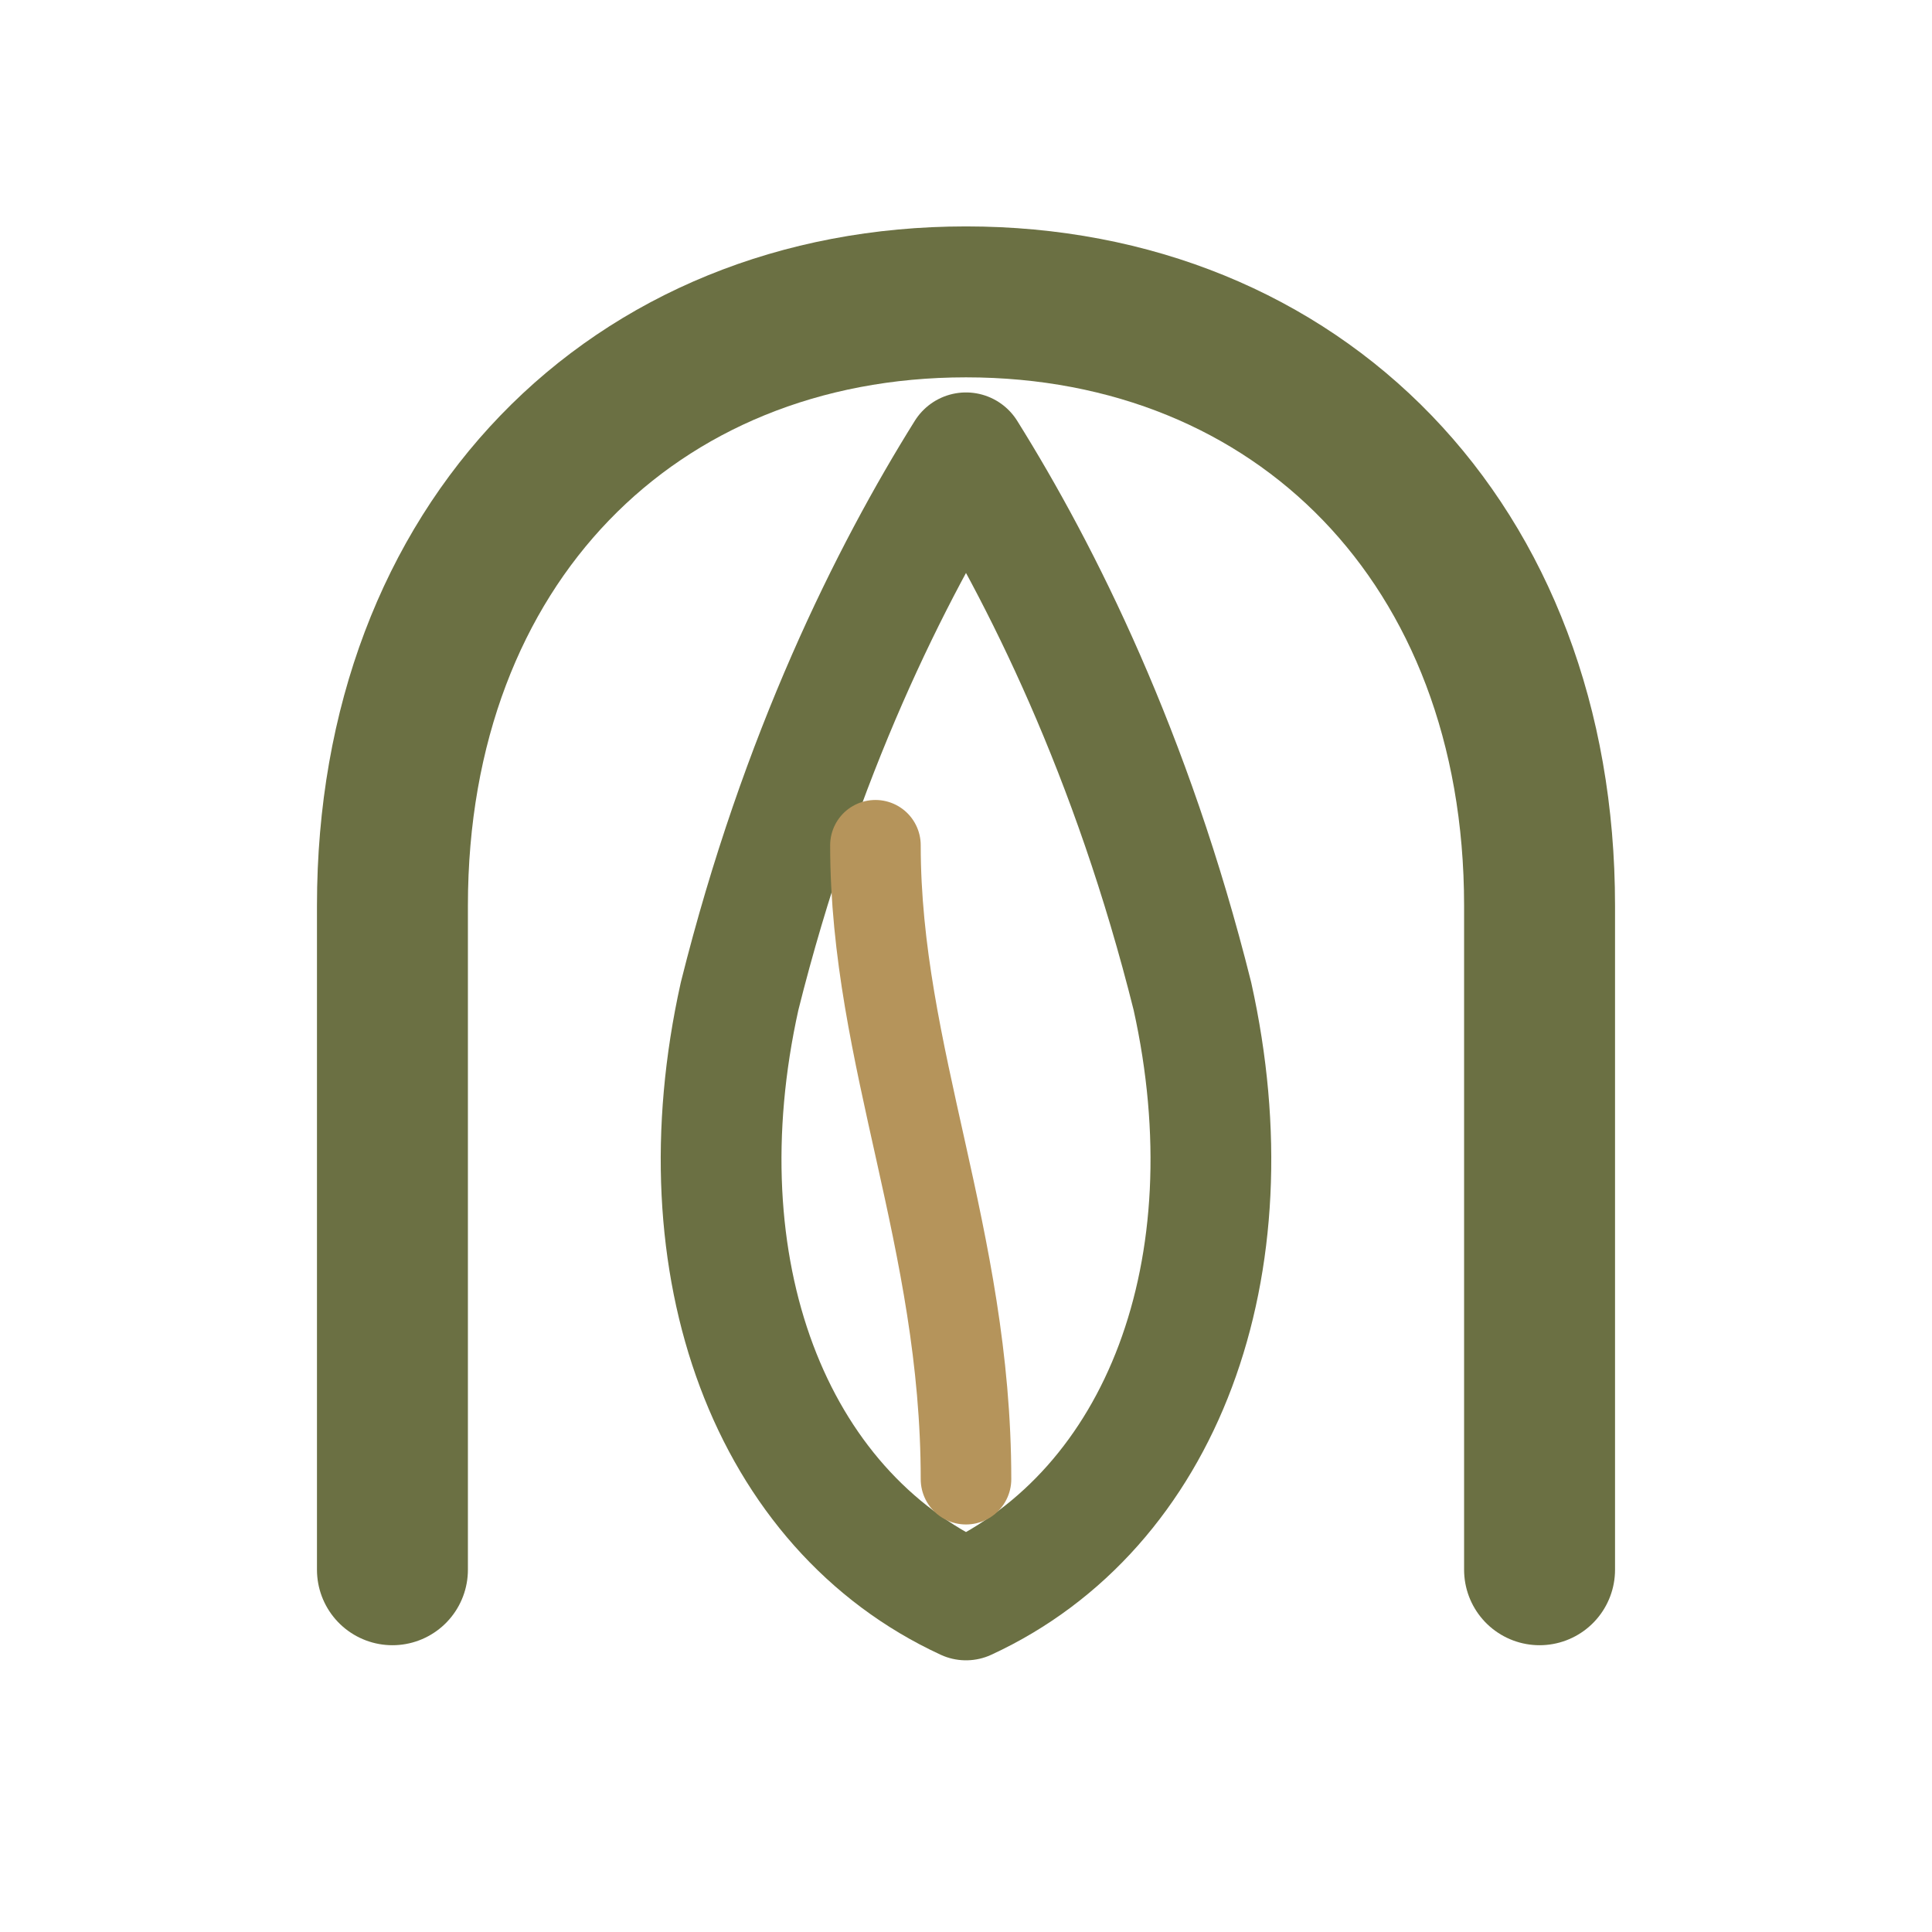
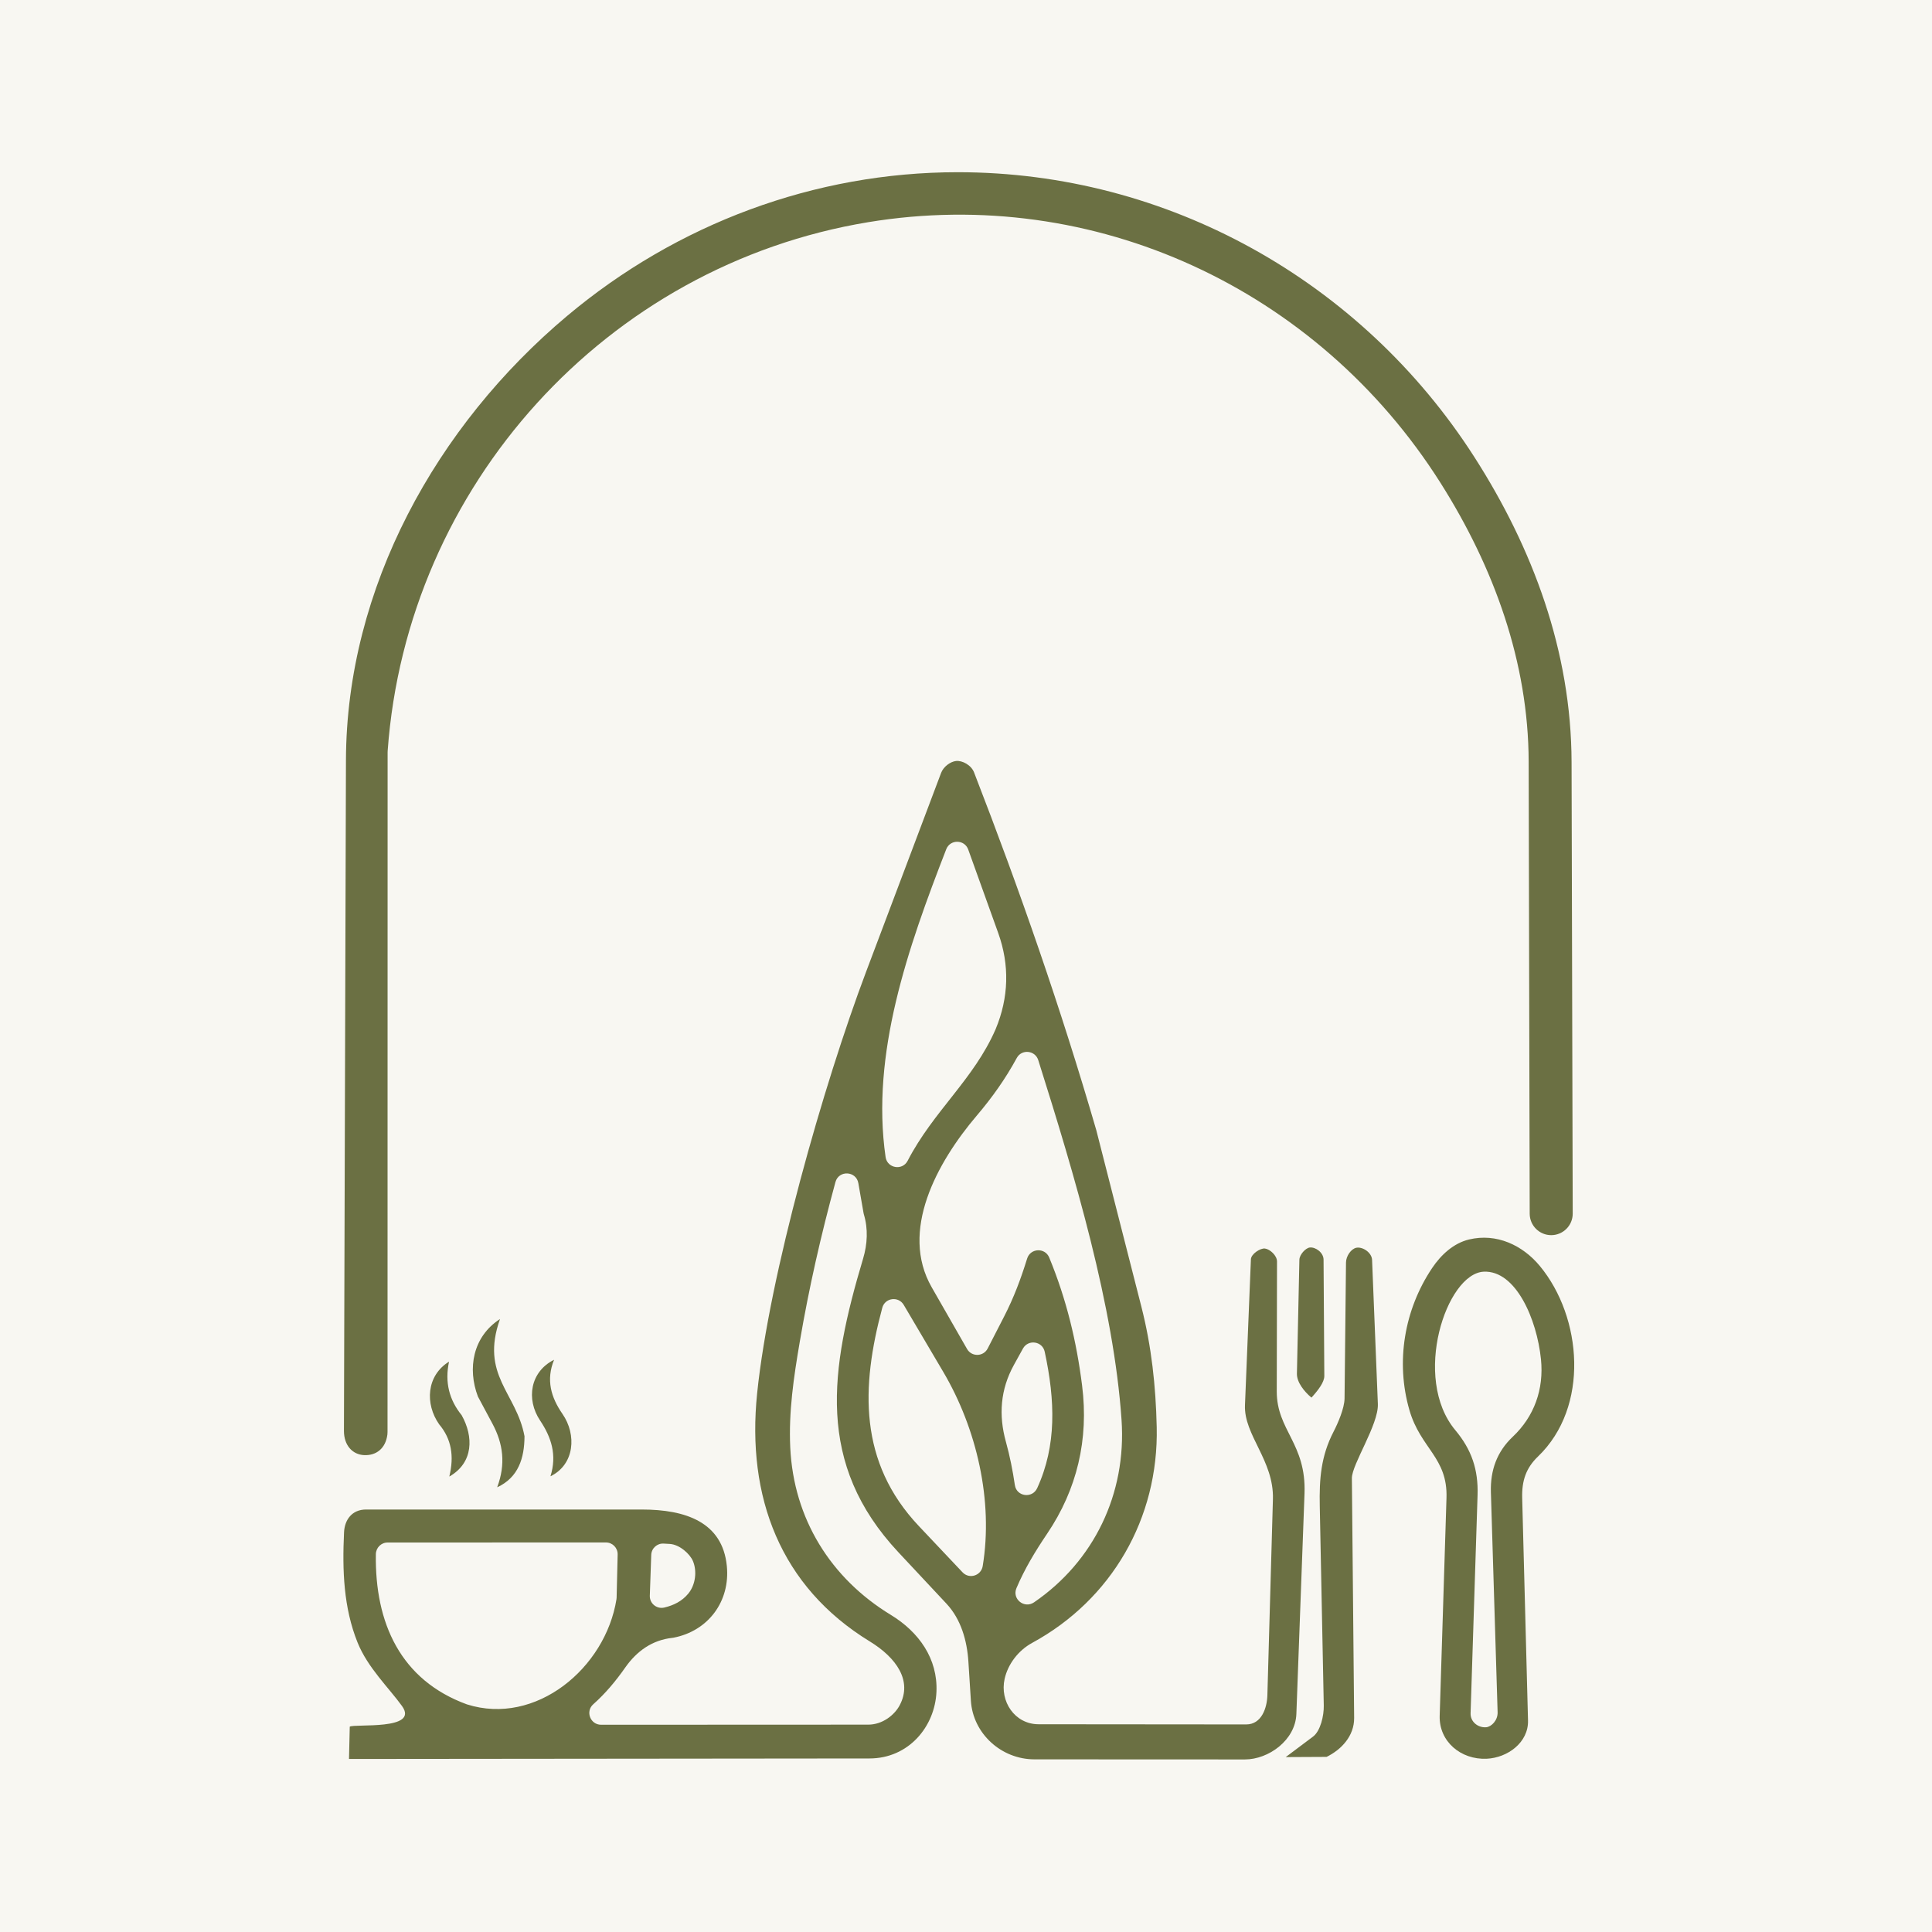
- <svg xmlns="http://www.w3.org/2000/svg" viewBox="0 0 64 64">
-   <path d="M13 52V30C13 18 21 10 32 10c11 0 19 8 19 20v22" fill="none" stroke="#6B7043" stroke-width="5" stroke-linecap="round" />
-   <path d="M32 53c-6.5-3-9.5-11-7.5-20C26.5 25 29.5 19 32 15c2.5 4 5.5 10 7.5 18 2 9-1 17-7.5 20Z" fill="none" stroke="#6B7043" stroke-width="4" stroke-linecap="round" stroke-linejoin="round" />
-   <path d="M32 49c0-8-3-14-3-21" fill="none" stroke="#B5945B" stroke-width="3" stroke-linecap="round" />
+ <svg xmlns="http://www.w3.org/2000/svg" viewBox="-2.04 2016.68 664 664">
+   <rect x="-2.04" y="2016.68" width="664" height="664" fill="#F8F7F2" />
+   <path d="M 234.52 2564.375 C 237.074 2561.27 237.539 2556.559 236.113 2553.191 C 235.062 2550.699 231.492 2547.5 228.145 2547.309 L 226.047 2547.188 C 223.785 2547.055 221.859 2548.812 221.781 2551.074 L 221.293 2565.102 C 221.199 2567.762 223.668 2569.781 226.262 2569.172 C 229.457 2568.418 232.344 2567.016 234.52 2564.375 M 209.883 2565.742 L 210.238 2550.93 C 210.289 2548.66 208.469 2546.797 206.199 2546.797 L 131.176 2546.82 C 128.957 2546.82 127.172 2548.609 127.137 2550.824 C 126.762 2574.512 135.648 2594.125 158.422 2602.445 C 182.113 2609.957 206.059 2589.988 209.832 2566.316 C 209.863 2566.125 209.879 2565.934 209.883 2565.742 M 354.43 2528.125 C 361.129 2513.504 360.629 2498.031 357.008 2481.238 C 356.223 2477.602 351.328 2476.902 349.531 2480.16 L 346.418 2485.797 C 341.77 2494.215 341.133 2503.051 343.672 2512.195 C 345.043 2517.145 346.008 2522.055 346.754 2527.09 C 347.344 2531.07 352.75 2531.785 354.43 2528.125 M 328.777 2557.066 C 331.082 2559.504 335.16 2558.23 335.703 2554.918 C 339.379 2532.523 333.68 2507.734 322.148 2488.184 L 308.559 2465.152 C 306.746 2462.078 302.117 2462.691 301.191 2466.133 C 293.863 2493.379 293.031 2519.227 313.773 2541.184 Z M 350.969 2449.234 C 352.09 2445.621 357.121 2445.379 358.562 2448.879 C 364.512 2463.297 367.965 2477.781 369.859 2492.863 C 372.203 2511.363 368.117 2528.598 357.84 2543.797 C 353.754 2549.84 350.09 2555.91 347.297 2562.512 C 345.719 2566.238 350 2569.664 353.34 2567.383 C 373.906 2553.301 385.168 2530.094 383.418 2504.664 C 380.734 2465.648 367.316 2420.684 354.793 2381.02 C 353.727 2377.641 349.113 2377.168 347.418 2380.277 C 343.5 2387.461 339.027 2393.785 333.719 2400.027 C 319.852 2416.328 307.117 2439.797 318.168 2459.09 L 330.32 2480.301 C 331.91 2483.078 335.949 2482.988 337.41 2480.141 L 343.051 2469.164 C 346.402 2462.645 348.785 2456.285 350.969 2449.234 M 340.148 2370.379 C 344.676 2359.523 344.988 2348.34 341.023 2337.312 L 330.727 2308.652 C 329.465 2305.141 324.52 2305.074 323.168 2308.555 C 309.969 2342.52 297.207 2378.887 302.324 2414.34 C 302.883 2418.219 308.098 2419.109 309.902 2415.629 C 318.77 2398.52 332.633 2387.672 340.148 2370.379 M 118.168 2610.113 C 119.746 2609.043 142.223 2611.48 136.121 2603.012 C 131.652 2596.809 124.332 2589.848 120.844 2581.172 C 116.016 2569.164 115.59 2556.336 116.203 2543.312 C 116.402 2539.047 118.895 2535.477 123.777 2535.477 L 218.551 2535.48 C 233.668 2535.48 246.258 2539.844 247.758 2554.852 C 248.973 2567.008 241.41 2577.215 229.434 2579.531 C 229.316 2579.555 229.199 2579.57 229.082 2579.582 C 222.16 2580.316 216.832 2584.105 212.863 2589.762 C 209.594 2594.43 206.051 2598.684 201.848 2602.418 C 199.082 2604.875 200.852 2609.453 204.551 2609.453 L 296.371 2609.414 C 301.234 2609.414 305.395 2606.137 307.191 2602.715 C 311.594 2594.344 306.039 2586.414 296.91 2580.828 C 266.117 2561.988 254.508 2531.152 258.176 2495.543 C 262.371 2454.844 280.934 2389.609 295.648 2350.602 L 321.402 2282.32 C 322.219 2280.16 324.578 2278.441 326.535 2278.223 C 328.648 2277.984 331.742 2279.59 332.734 2282.152 C 348.48 2322.727 362.559 2363.203 374.742 2405.105 L 390.227 2465.738 C 393.734 2479.484 395.18 2492.969 395.504 2507.121 C 396.219 2538.531 379.977 2566.48 352.699 2581.316 C 347.906 2583.922 344.359 2588.656 343.234 2593.684 C 341.508 2601.379 346.676 2609.273 354.914 2609.281 L 426.254 2609.344 C 431.566 2609.348 433.414 2603.656 433.539 2599.332 L 435.445 2531.906 C 435.82 2518.625 425.422 2509.91 425.84 2499.617 L 427.879 2449.488 C 427.953 2447.629 431.156 2445.586 432.691 2445.781 C 434.461 2446.008 436.855 2448.207 436.852 2450.242 L 436.762 2494.855 C 436.73 2508.301 446.941 2512.734 446.301 2530.02 L 443.504 2605.746 C 443.172 2614.75 433.965 2621.379 425.812 2621.375 L 353.496 2621.344 C 342.027 2621.34 332.352 2612.434 331.641 2601.215 L 330.789 2587.824 C 330.328 2580.543 328.246 2573.184 323.234 2567.824 L 306.746 2550.188 C 278.246 2519.711 283.188 2487.453 294.594 2449.25 C 296.086 2444.254 296.355 2439.008 294.855 2434.039 C 294.812 2433.898 294.777 2433.758 294.754 2433.613 L 292.961 2423.316 C 292.223 2419.07 286.223 2418.781 285.09 2422.941 C 280.102 2441.23 276.016 2459.172 272.836 2477.789 C 270.734 2490.086 268.988 2501.902 269.555 2514.102 C 270.695 2538.641 283.453 2559.117 304.121 2571.691 C 313.734 2577.543 320.305 2586.727 319.805 2598.133 C 319.281 2610.098 310.246 2621.02 296.816 2621.035 L 117.906 2621.211 " fill="#6B7043" fill-rule="nonzero" />
+   <path d="M 439.836 2620.566 L 449.227 2613.527 C 451.801 2611.598 452.992 2606.312 452.922 2602.855 L 451.547 2534.309 C 451.355 2524.941 451.945 2517.109 456.301 2508.699 C 457.781 2505.848 460.027 2500.66 460.062 2497.316 L 460.559 2450.574 C 460.582 2448.359 462.332 2445.863 464.133 2445.512 C 466.27 2445.098 469.418 2447.145 469.523 2449.691 L 471.512 2499.203 C 471.793 2506.293 462.539 2519.984 462.582 2524.73 L 463.359 2607.098 C 463.418 2613.352 458.891 2618.066 453.879 2620.496 Z M 439.836 2620.566 " fill="#6B7043" fill-rule="nonzero" />
+   <path d="M 448.684 2497.023 C 446.184 2494.934 443.629 2491.723 443.691 2488.789 L 444.543 2449.625 C 444.582 2447.855 446.691 2445.602 448.098 2445.434 C 450.105 2445.195 452.832 2447.188 452.848 2449.578 L 453.109 2489.582 C 453.125 2491.734 450.949 2494.539 448.684 2497.023 " fill="#6B7043" fill-rule="nonzero" />
+   <path d="M 168.836 2527.836 C 171.824 2519.836 170.891 2512.863 167.203 2505.977 L 162.203 2496.637 C 158.574 2487.035 160.41 2476.098 169.805 2470.004 C 162.926 2489.359 175.441 2495.293 178.227 2510.309 C 178.191 2517.805 176.133 2524.484 168.836 2527.836 " fill="#6B7043" fill-rule="nonzero" />
+   <path d="M 152.383 2524.145 C 154.094 2517.148 153.133 2511.234 148.898 2506.207 C 143.965 2499.203 144.512 2489.445 152.289 2484.66 C 150.758 2491.785 152.387 2497.836 156.621 2503.059 C 160.742 2510.391 160.754 2519.383 152.383 2524.145 " fill="#6B7043" fill-rule="nonzero" />
+   <path d="M 187.145 2524.059 C 189.449 2516.703 187.418 2510.625 183.602 2504.918 C 178.648 2497.516 180.223 2488.086 188.387 2484.016 C 185.578 2490.914 187.305 2496.887 191.266 2502.613 C 196.219 2509.777 195.453 2520.031 187.145 2524.059 " fill="#6B7043" fill-rule="nonzero" />
+   <path d="M 531.086 2441.184 C 535.176 2441.184 538.492 2437.859 538.48 2433.77 L 538.086 2278.605 C 537.988 2240.586 524.785 2205.086 504.598 2173.633 C 465.805 2113.195 399.215 2075.844 327.078 2075.867 C 277.988 2075.883 230.625 2093.562 192.879 2125.254 C 147.969 2162.961 117.035 2218.617 116.859 2277.949 L 116.168 2508.422 C 116.152 2513.398 119.082 2516.594 123.094 2516.785 C 127.309 2516.98 130.492 2514.461 131.098 2509.73 C 131.137 2509.441 131.148 2509.152 131.148 2508.863 L 131.176 2275.254 C 131.176 2275.059 131.184 2274.867 131.199 2274.676 C 137.805 2183.625 206.262 2107.895 296.418 2093.031 C 373.84 2080.266 450.777 2115.801 493.066 2182.68 C 511.418 2211.707 523.262 2244.262 523.34 2278.496 L 523.695 2433.805 C 523.703 2437.883 527.012 2441.184 531.086 2441.184 " fill="#6B7043" fill-rule="nonzero" />
+   <path d="M 512.668 2605.152 L 510.359 2529.543 C 510.129 2522 512.434 2515.605 517.859 2510.484 C 525.242 2503.52 528.613 2494.168 527.57 2483.859 C 526.164 2470 518.902 2453.266 507.934 2453.738 C 495.039 2454.293 483.141 2490.305 498.145 2508.227 C 503.727 2514.902 506.059 2521.762 505.777 2530.543 L 503.379 2605.488 C 503.281 2608.531 506.047 2610.547 508.742 2610.309 C 510.547 2610.148 512.754 2607.945 512.668 2605.152 M 508.91 2621.133 C 499.984 2621.527 492.484 2615.172 492.758 2606.359 L 495.098 2531.465 C 495.531 2517.609 486.195 2514.555 482.363 2501.336 C 477.543 2484.695 480.602 2466.77 490.137 2452.523 C 493.227 2447.906 497.555 2443.934 502.859 2442.668 C 512.246 2440.43 521.215 2444.566 527.207 2451.816 C 541.73 2469.387 544.332 2500.207 526.527 2517.281 C 522.422 2521.219 520.961 2525.602 521.113 2531.488 L 523.117 2607.992 C 523.316 2615.543 516.082 2620.812 508.91 2621.133 " fill="#6B7043" fill-rule="nonzero" />
</svg>
